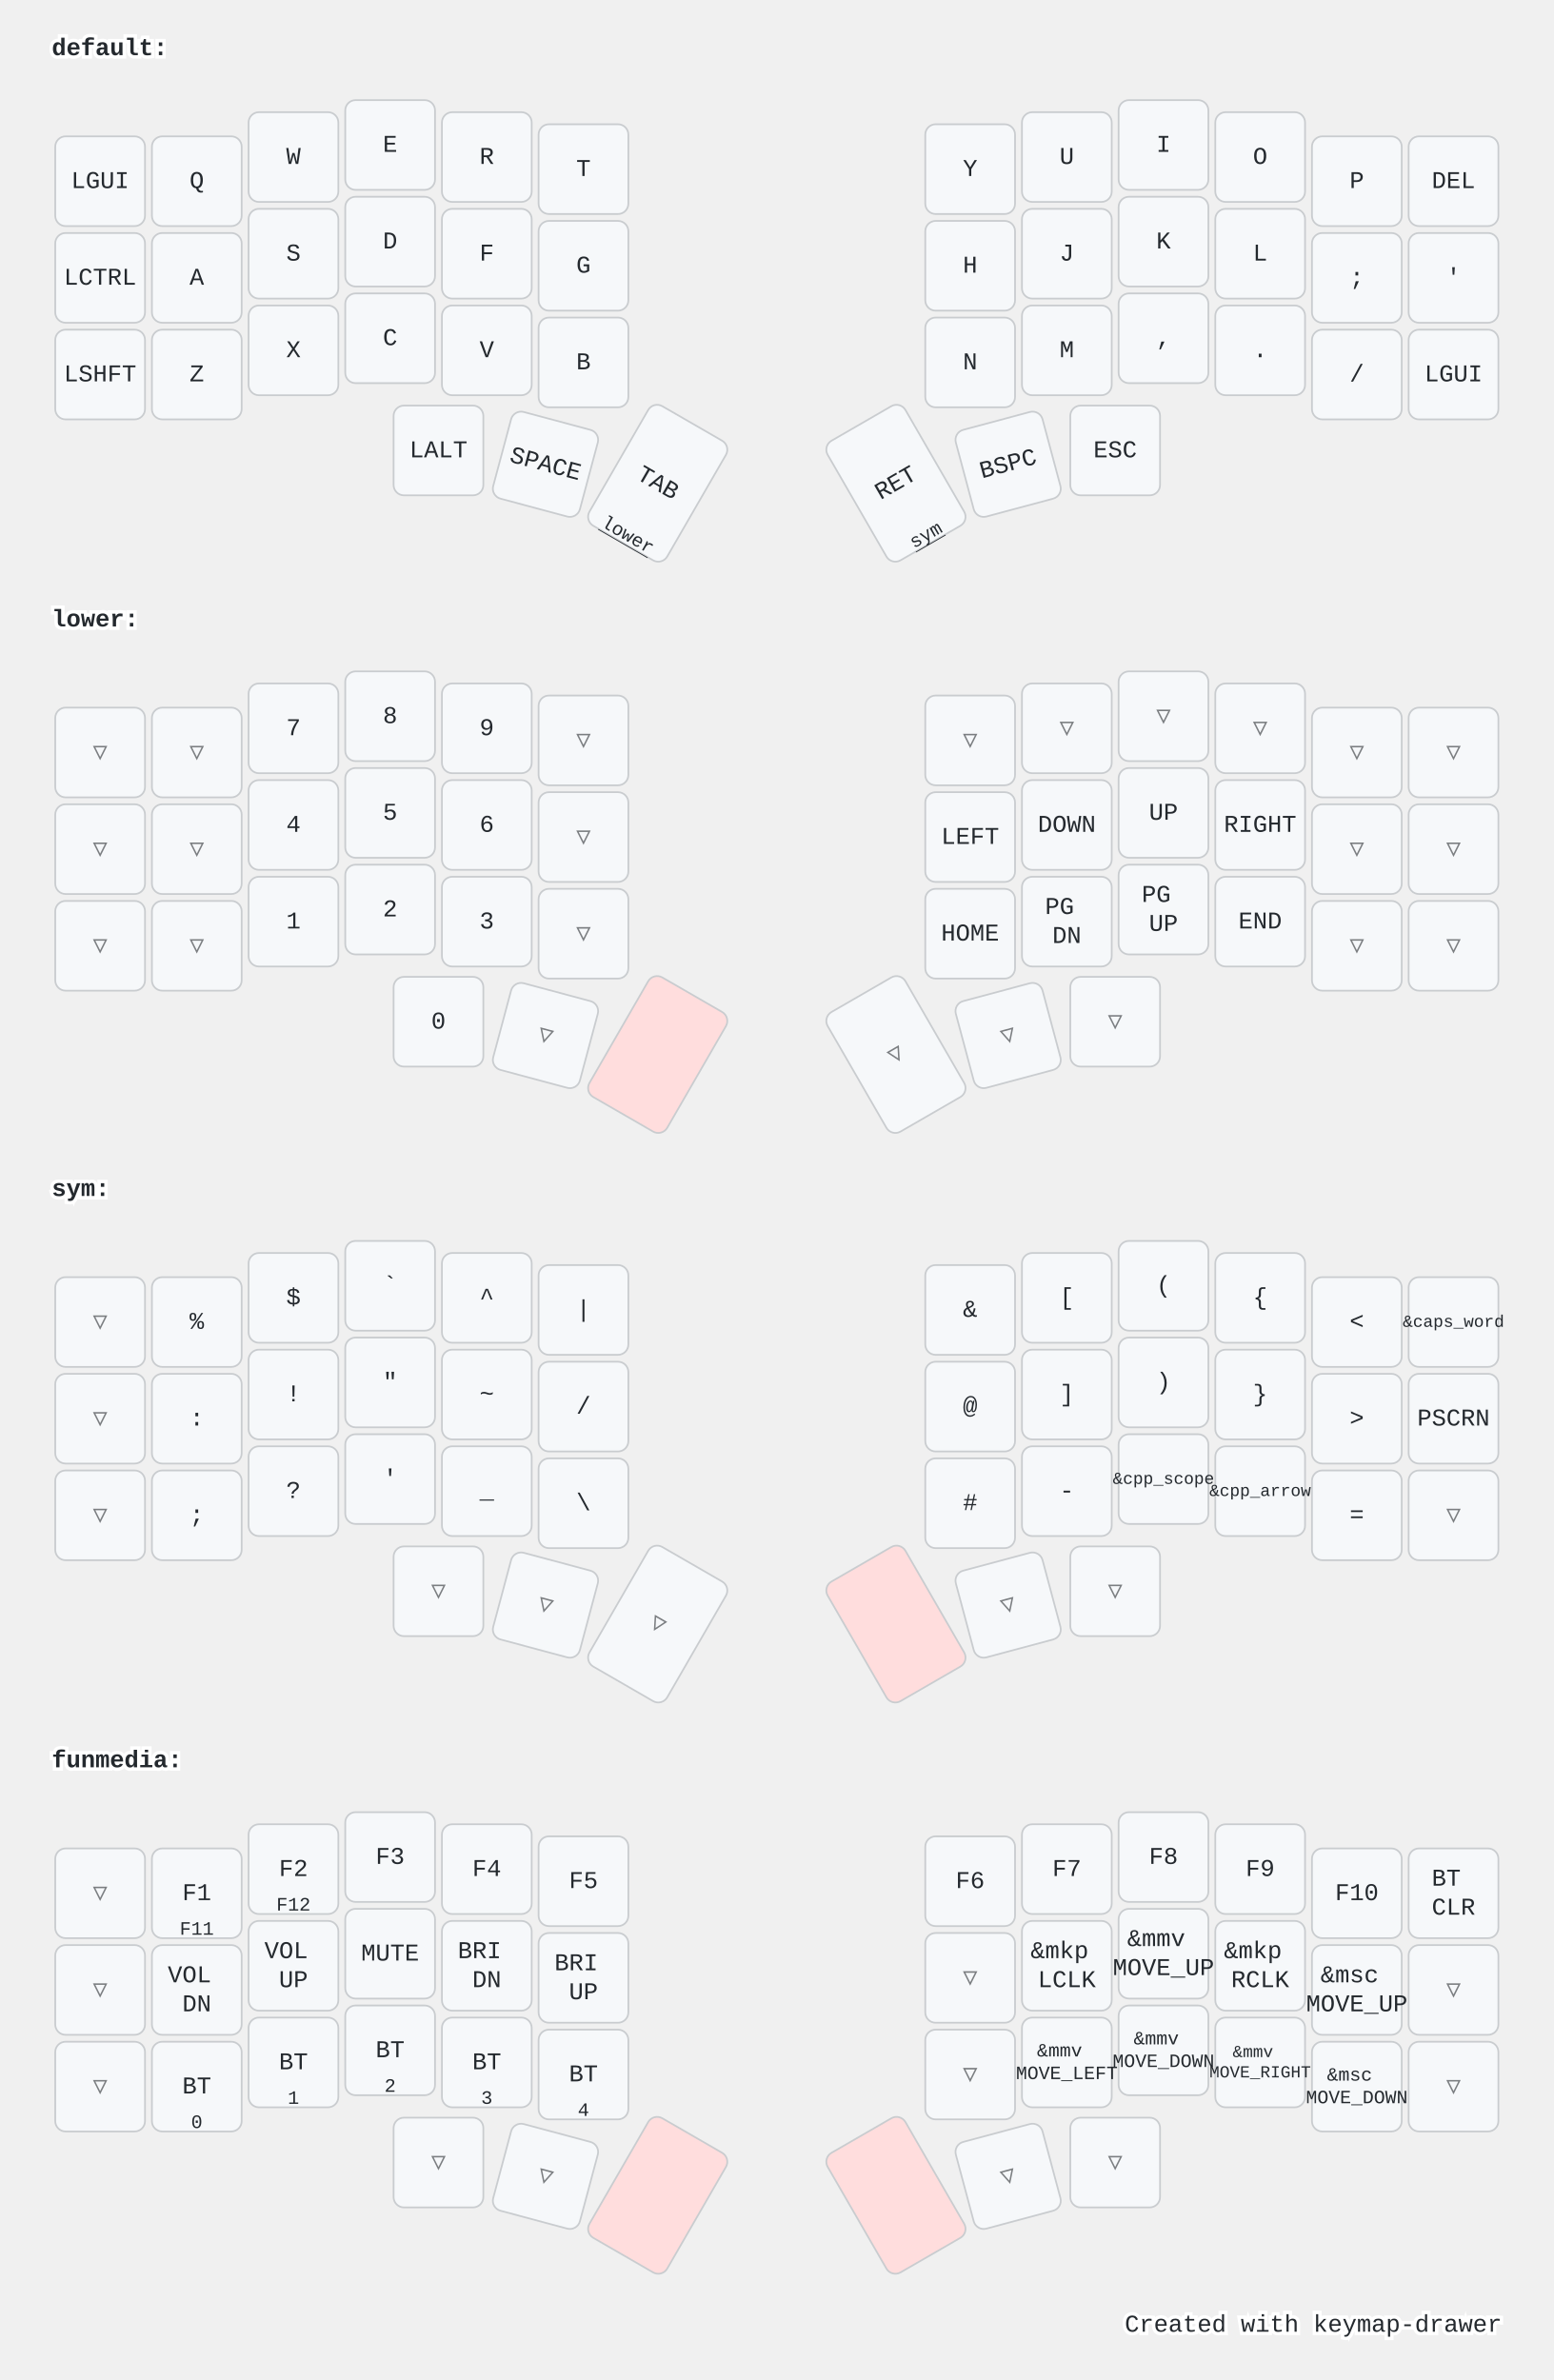
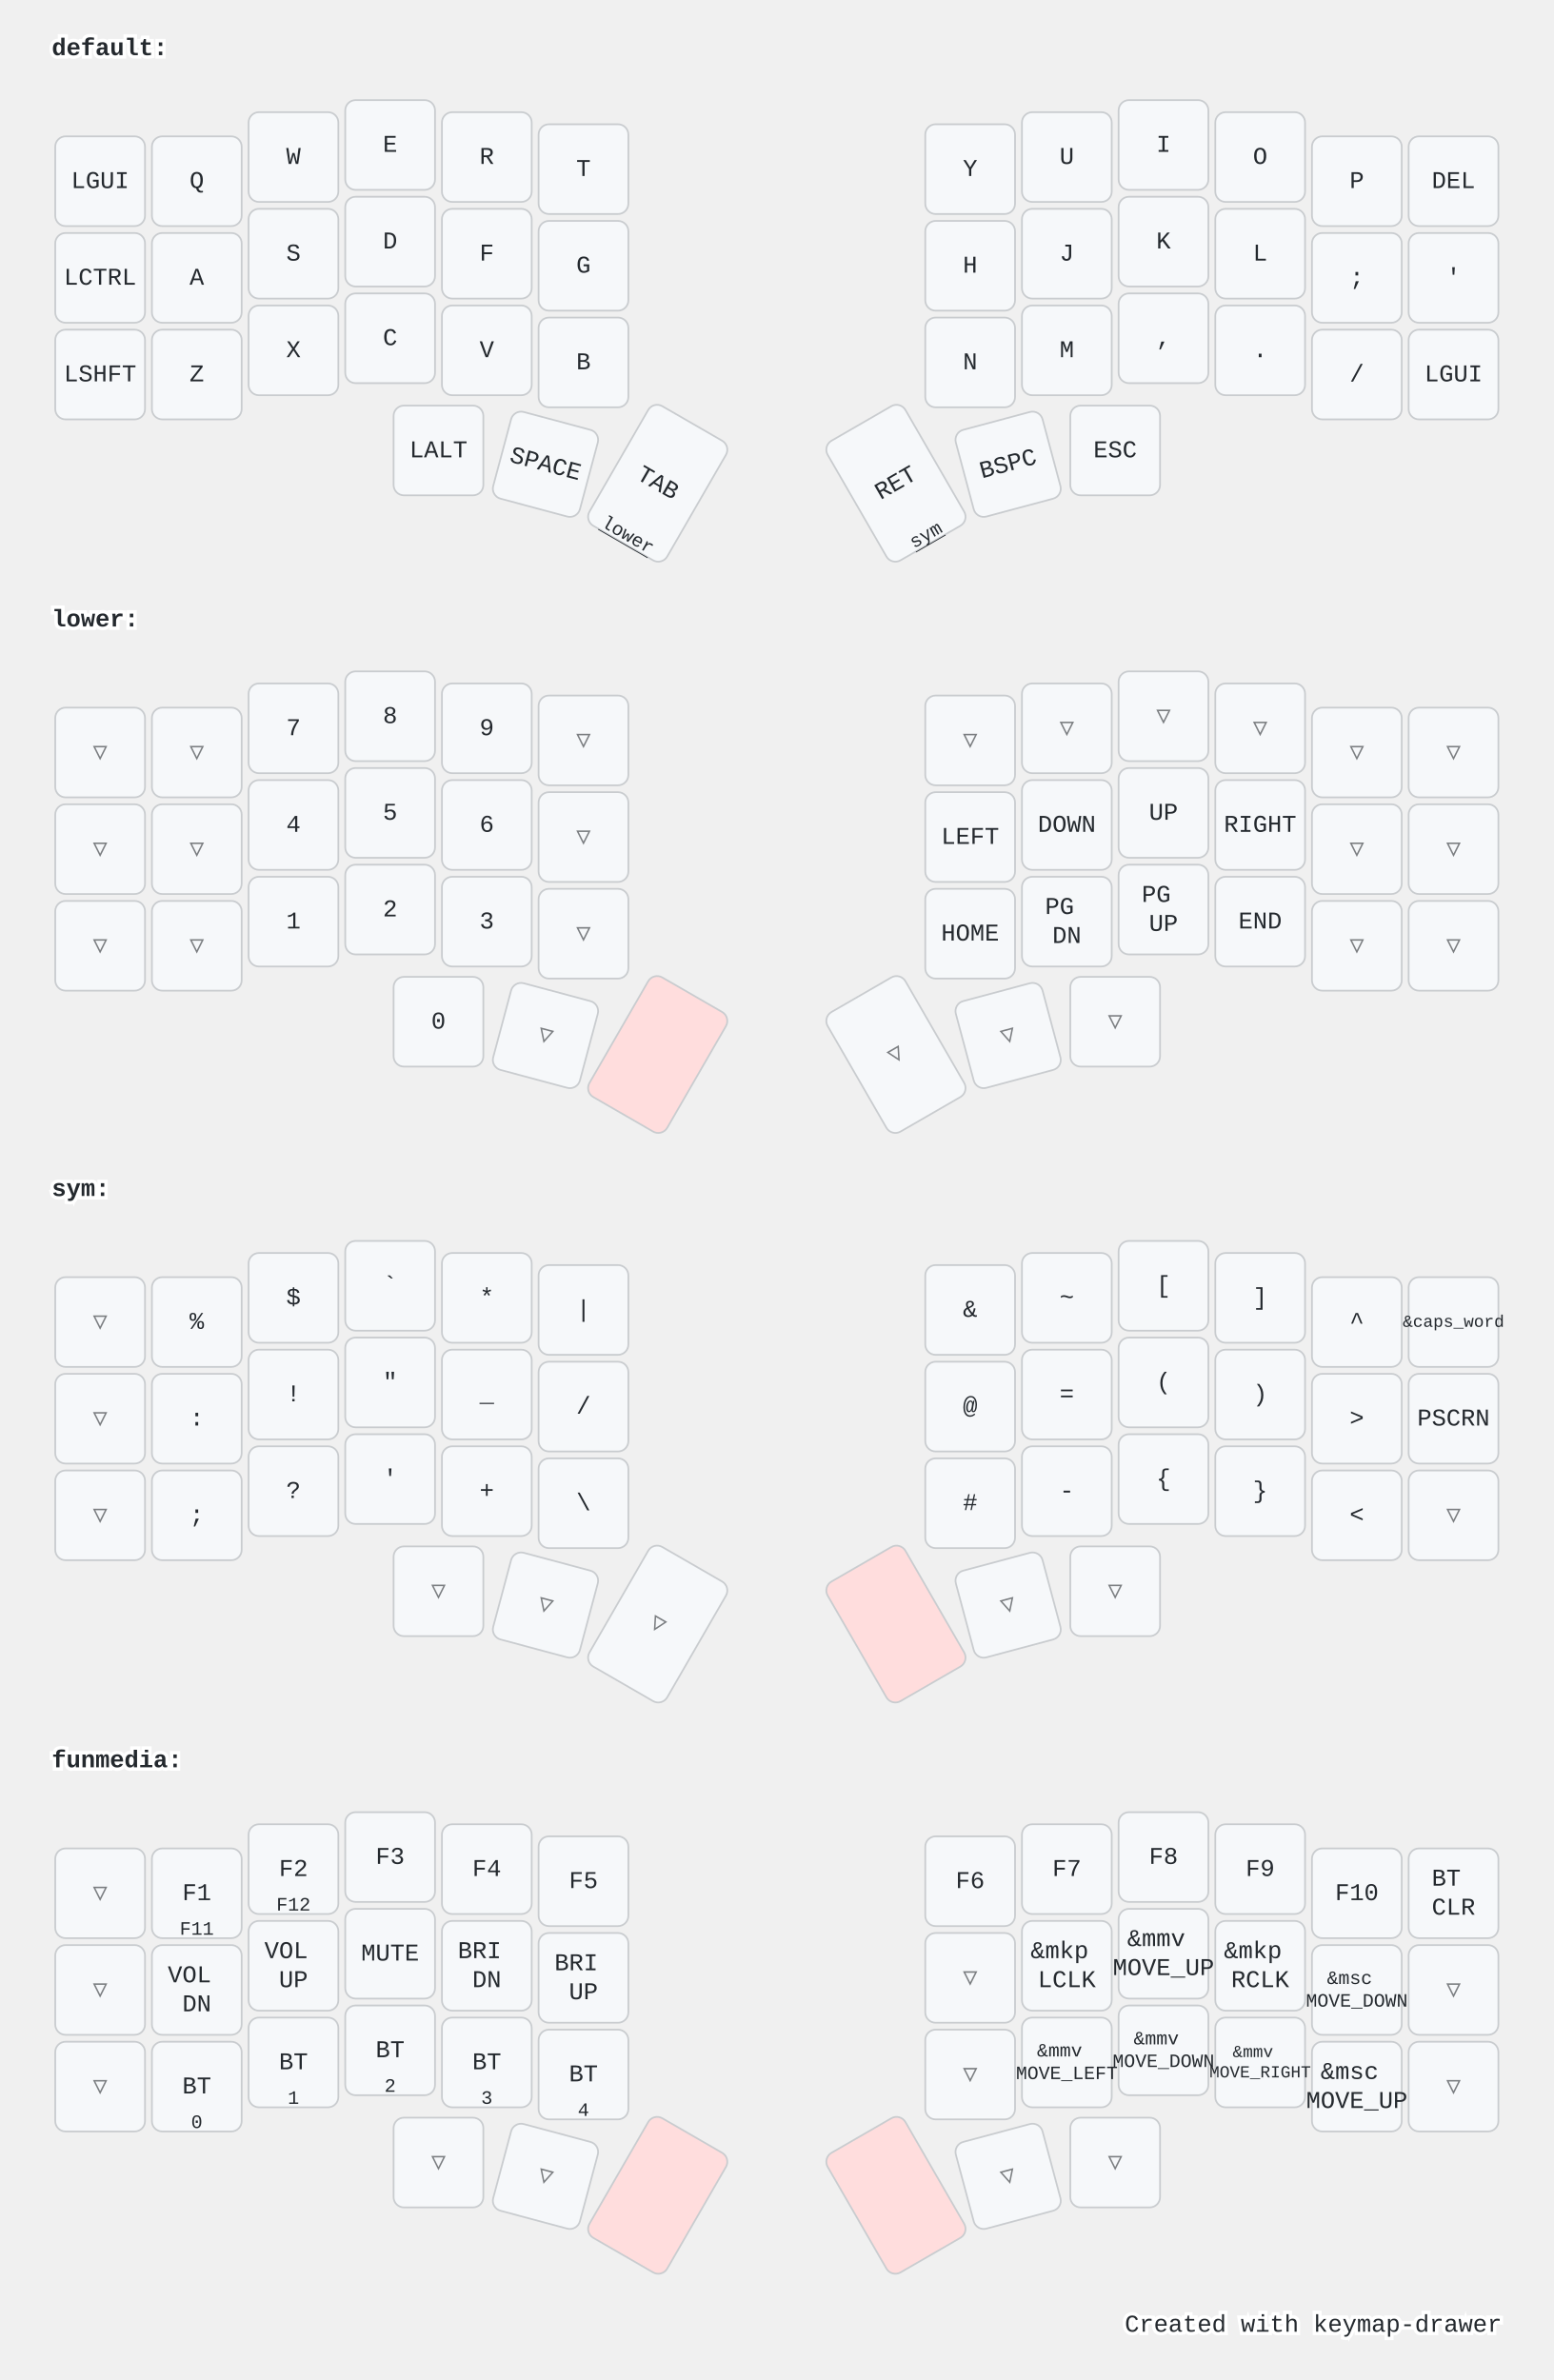
<svg xmlns="http://www.w3.org/2000/svg" width="900" height="1379" viewBox="0 0 900 1379" class="keymap">
  <style>/* inherit to force styles through use tags */
svg path {
    fill: inherit;
}

/* font and background color specifications */
svg.keymap {
    font-family: SFMono-Regular,Consolas,Liberation Mono,Menlo,monospace;
    font-size: 14px;
    font-kerning: normal;
    text-rendering: optimizeLegibility;
    fill: #24292e;
}

/* default key styling */
rect.key {
    fill: #f6f8fa;
}

rect.key, rect.combo {
    stroke: #c9cccf;
    stroke-width: 1;
}

/* default key side styling, only used is draw_key_sides is set */
rect.side {
    filter: brightness(90%);
}

/* color accent for combo boxes */
rect.combo, rect.combo-separate {
    fill: #cdf;
}

/* color accent for held keys */
rect.held, rect.combo.held {
    fill: #fdd;
}

/* color accent for ghost (optional) keys */
rect.ghost, rect.combo.ghost {
    stroke-dasharray: 4, 4;
    stroke-width: 2;
}

text {
    text-anchor: middle;
    dominant-baseline: middle;
}

/* styling for layer labels */
text.label {
    font-weight: bold;
    text-anchor: start;
    stroke: white;
    stroke-width: 4;
    paint-order: stroke;
}

/* styling for optional footer */
text.footer {
    text-anchor: end;
    dominant-baseline: auto;
    stroke: white;
    stroke-width: 4;
    paint-order: stroke;
}

/* styling for combo tap, and key non-tap label text */
text.combo, text.hold, text.shifted, text.left, text.right, text.tl, text.tr, text.bl, text.br {
    font-size: 11px;
}

text.hold, text.bl, text.br {
    text-anchor: middle;
    dominant-baseline: auto;
}

text.shifted, text.tl, text.tr {
    text-anchor: middle;
    dominant-baseline: hanging;
}

text.left, text.tl, text.bl {
    text-anchor: start;
}

text.right, text.tr, text.br {
    text-anchor: end;
}

text.layer-activator {
    text-decoration: underline;
}

/* styling for hold/shifted label text in combo box */
text.combo.hold, text.combo.shifted, text.combo.left, text.combo.right {
    font-size: 8px;
}

/* lighter symbol for transparent keys */
text.trans {
    fill: #7b7e81;
}

/* styling for combo dendrons */
path.combo {
    stroke-width: 1;
    stroke: gray;
    fill: none;
}

/* Start Tabler Icons Cleanup */
/* cannot use height/width with glyphs */
.icon-tabler &gt; path {
    fill: inherit;
    stroke: inherit;
    stroke-width: 2;
}
/* hide tabler's default box */
.icon-tabler &gt; path[stroke="none"][fill="none"] {
    visibility: hidden;
}
/* End Tabler Icons Cleanup */

@media (prefers-color-scheme: dark) {
svg.keymap { fill: #d1d6db; }
rect.key { fill: #3f4750; }
rect.key, rect.combo { stroke: #60666c; }
rect.combo, rect.combo-separate { fill: #1f3d7a; }
rect.held, rect.combo.held { fill: #854747; }
text.label, text.footer { stroke: black; }
text.trans { fill: #7e8184; }
path.combo { stroke: #7f7f7f; }

}</style>
  <g transform="translate(30, 0)" class="layer-default">
    <text x="0" y="28" class="label" id="default">default:</text>
    <g transform="translate(0, 56)">
      <g transform="translate(28, 49)" class="key keypos-0">
        <rect rx="6" ry="6" x="-26" y="-26" width="52" height="52" class="key" />
        <text x="0" y="0" class="key tap">LGUI</text>
      </g>
      <g transform="translate(84, 49)" class="key keypos-1">
        <rect rx="6" ry="6" x="-26" y="-26" width="52" height="52" class="key" />
        <text x="0" y="0" class="key tap">Q</text>
      </g>
      <g transform="translate(140, 35)" class="key keypos-2">
        <rect rx="6" ry="6" x="-26" y="-26" width="52" height="52" class="key" />
        <text x="0" y="0" class="key tap">W</text>
      </g>
      <g transform="translate(196, 28)" class="key keypos-3">
        <rect rx="6" ry="6" x="-26" y="-26" width="52" height="52" class="key" />
        <text x="0" y="0" class="key tap">E</text>
      </g>
      <g transform="translate(252, 35)" class="key keypos-4">
        <rect rx="6" ry="6" x="-26" y="-26" width="52" height="52" class="key" />
        <text x="0" y="0" class="key tap">R</text>
      </g>
      <g transform="translate(308, 42)" class="key keypos-5">
        <rect rx="6" ry="6" x="-26" y="-26" width="52" height="52" class="key" />
        <text x="0" y="0" class="key tap">T</text>
      </g>
      <g transform="translate(532, 42)" class="key keypos-6">
        <rect rx="6" ry="6" x="-26" y="-26" width="52" height="52" class="key" />
        <text x="0" y="0" class="key tap">Y</text>
      </g>
      <g transform="translate(588, 35)" class="key keypos-7">
        <rect rx="6" ry="6" x="-26" y="-26" width="52" height="52" class="key" />
        <text x="0" y="0" class="key tap">U</text>
      </g>
      <g transform="translate(644, 28)" class="key keypos-8">
        <rect rx="6" ry="6" x="-26" y="-26" width="52" height="52" class="key" />
        <text x="0" y="0" class="key tap">I</text>
      </g>
      <g transform="translate(700, 35)" class="key keypos-9">
        <rect rx="6" ry="6" x="-26" y="-26" width="52" height="52" class="key" />
        <text x="0" y="0" class="key tap">O</text>
      </g>
      <g transform="translate(756, 49)" class="key keypos-10">
        <rect rx="6" ry="6" x="-26" y="-26" width="52" height="52" class="key" />
        <text x="0" y="0" class="key tap">P</text>
      </g>
      <g transform="translate(812, 49)" class="key keypos-11">
        <rect rx="6" ry="6" x="-26" y="-26" width="52" height="52" class="key" />
        <text x="0" y="0" class="key tap">DEL</text>
      </g>
      <g transform="translate(28, 105)" class="key keypos-12">
        <rect rx="6" ry="6" x="-26" y="-26" width="52" height="52" class="key" />
        <text x="0" y="0" class="key tap">LCTRL</text>
      </g>
      <g transform="translate(84, 105)" class="key keypos-13">
        <rect rx="6" ry="6" x="-26" y="-26" width="52" height="52" class="key" />
        <text x="0" y="0" class="key tap">A</text>
      </g>
      <g transform="translate(140, 91)" class="key keypos-14">
        <rect rx="6" ry="6" x="-26" y="-26" width="52" height="52" class="key" />
        <text x="0" y="0" class="key tap">S</text>
      </g>
      <g transform="translate(196, 84)" class="key keypos-15">
        <rect rx="6" ry="6" x="-26" y="-26" width="52" height="52" class="key" />
        <text x="0" y="0" class="key tap">D</text>
      </g>
      <g transform="translate(252, 91)" class="key keypos-16">
        <rect rx="6" ry="6" x="-26" y="-26" width="52" height="52" class="key" />
        <text x="0" y="0" class="key tap">F</text>
      </g>
      <g transform="translate(308, 98)" class="key keypos-17">
        <rect rx="6" ry="6" x="-26" y="-26" width="52" height="52" class="key" />
        <text x="0" y="0" class="key tap">G</text>
      </g>
      <g transform="translate(532, 98)" class="key keypos-18">
        <rect rx="6" ry="6" x="-26" y="-26" width="52" height="52" class="key" />
        <text x="0" y="0" class="key tap">H</text>
      </g>
      <g transform="translate(588, 91)" class="key keypos-19">
        <rect rx="6" ry="6" x="-26" y="-26" width="52" height="52" class="key" />
        <text x="0" y="0" class="key tap">J</text>
      </g>
      <g transform="translate(644, 84)" class="key keypos-20">
        <rect rx="6" ry="6" x="-26" y="-26" width="52" height="52" class="key" />
        <text x="0" y="0" class="key tap">K</text>
      </g>
      <g transform="translate(700, 91)" class="key keypos-21">
        <rect rx="6" ry="6" x="-26" y="-26" width="52" height="52" class="key" />
        <text x="0" y="0" class="key tap">L</text>
      </g>
      <g transform="translate(756, 105)" class="key keypos-22">
        <rect rx="6" ry="6" x="-26" y="-26" width="52" height="52" class="key" />
        <text x="0" y="0" class="key tap">;</text>
      </g>
      <g transform="translate(812, 105)" class="key keypos-23">
        <rect rx="6" ry="6" x="-26" y="-26" width="52" height="52" class="key" />
        <text x="0" y="0" class="key tap">'</text>
      </g>
      <g transform="translate(28, 161)" class="key keypos-24">
        <rect rx="6" ry="6" x="-26" y="-26" width="52" height="52" class="key" />
        <text x="0" y="0" class="key tap">LSHFT</text>
      </g>
      <g transform="translate(84, 161)" class="key keypos-25">
        <rect rx="6" ry="6" x="-26" y="-26" width="52" height="52" class="key" />
        <text x="0" y="0" class="key tap">Z</text>
      </g>
      <g transform="translate(140, 147)" class="key keypos-26">
        <rect rx="6" ry="6" x="-26" y="-26" width="52" height="52" class="key" />
        <text x="0" y="0" class="key tap">X</text>
      </g>
      <g transform="translate(196, 140)" class="key keypos-27">
        <rect rx="6" ry="6" x="-26" y="-26" width="52" height="52" class="key" />
        <text x="0" y="0" class="key tap">C</text>
      </g>
      <g transform="translate(252, 147)" class="key keypos-28">
        <rect rx="6" ry="6" x="-26" y="-26" width="52" height="52" class="key" />
        <text x="0" y="0" class="key tap">V</text>
      </g>
      <g transform="translate(308, 154)" class="key keypos-29">
        <rect rx="6" ry="6" x="-26" y="-26" width="52" height="52" class="key" />
        <text x="0" y="0" class="key tap">B</text>
      </g>
      <g transform="translate(532, 154)" class="key keypos-30">
        <rect rx="6" ry="6" x="-26" y="-26" width="52" height="52" class="key" />
        <text x="0" y="0" class="key tap">N</text>
      </g>
      <g transform="translate(588, 147)" class="key keypos-31">
        <rect rx="6" ry="6" x="-26" y="-26" width="52" height="52" class="key" />
        <text x="0" y="0" class="key tap">M</text>
      </g>
      <g transform="translate(644, 140)" class="key keypos-32">
        <rect rx="6" ry="6" x="-26" y="-26" width="52" height="52" class="key" />
        <text x="0" y="0" class="key tap">,</text>
      </g>
      <g transform="translate(700, 147)" class="key keypos-33">
        <rect rx="6" ry="6" x="-26" y="-26" width="52" height="52" class="key" />
        <text x="0" y="0" class="key tap">.</text>
      </g>
      <g transform="translate(756, 161)" class="key keypos-34">
        <rect rx="6" ry="6" x="-26" y="-26" width="52" height="52" class="key" />
        <text x="0" y="0" class="key tap">/</text>
      </g>
      <g transform="translate(812, 161)" class="key keypos-35">
        <rect rx="6" ry="6" x="-26" y="-26" width="52" height="52" class="key" />
        <text x="0" y="0" class="key tap">LGUI</text>
      </g>
      <g transform="translate(224, 205)" class="key keypos-36">
        <rect rx="6" ry="6" x="-26" y="-26" width="52" height="52" class="key" />
        <text x="0" y="0" class="key tap">LALT</text>
      </g>
      <g transform="translate(286, 213) rotate(15.0)" class="key keypos-37">
        <rect rx="6" ry="6" x="-26" y="-26" width="52" height="52" class="key" />
        <text x="0" y="0" class="key tap">SPACE</text>
      </g>
      <g transform="translate(351, 224) rotate(30.0)" class="key keypos-38">
        <rect rx="6" ry="6" x="-26" y="-40" width="52" height="80" class="key" />
        <text x="0" y="0" class="key tap">TAB</text>
        <a href="#lower">
          <text x="0" y="38" class="key hold layer-activator">lower</text>
        </a>
      </g>
      <g transform="translate(489, 224) rotate(-30.0)" class="key keypos-39">
        <rect rx="6" ry="6" x="-26" y="-40" width="52" height="80" class="key" />
        <text x="0" y="0" class="key tap">RET</text>
        <a href="#sym">
          <text x="0" y="38" class="key hold layer-activator">sym</text>
        </a>
      </g>
      <g transform="translate(554, 213) rotate(-15.0)" class="key keypos-40">
        <rect rx="6" ry="6" x="-26" y="-26" width="52" height="52" class="key" />
        <text x="0" y="0" class="key tap">BSPC</text>
      </g>
      <g transform="translate(616, 205)" class="key keypos-41">
        <rect rx="6" ry="6" x="-26" y="-26" width="52" height="52" class="key" />
        <text x="0" y="0" class="key tap">ESC</text>
      </g>
    </g>
  </g>
  <g transform="translate(30, 331)" class="layer-lower">
    <text x="0" y="28" class="label" id="lower">lower:</text>
    <g transform="translate(0, 56)">
      <g transform="translate(28, 49)" class="key trans keypos-0">
        <rect rx="6" ry="6" x="-26" y="-26" width="52" height="52" class="key trans" />
        <text x="0" y="0" class="key trans tap">▽</text>
      </g>
      <g transform="translate(84, 49)" class="key trans keypos-1">
        <rect rx="6" ry="6" x="-26" y="-26" width="52" height="52" class="key trans" />
        <text x="0" y="0" class="key trans tap">▽</text>
      </g>
      <g transform="translate(140, 35)" class="key keypos-2">
        <rect rx="6" ry="6" x="-26" y="-26" width="52" height="52" class="key" />
        <text x="0" y="0" class="key tap">7</text>
      </g>
      <g transform="translate(196, 28)" class="key keypos-3">
        <rect rx="6" ry="6" x="-26" y="-26" width="52" height="52" class="key" />
        <text x="0" y="0" class="key tap">8</text>
      </g>
      <g transform="translate(252, 35)" class="key keypos-4">
        <rect rx="6" ry="6" x="-26" y="-26" width="52" height="52" class="key" />
        <text x="0" y="0" class="key tap">9</text>
      </g>
      <g transform="translate(308, 42)" class="key trans keypos-5">
        <rect rx="6" ry="6" x="-26" y="-26" width="52" height="52" class="key trans" />
        <text x="0" y="0" class="key trans tap">▽</text>
      </g>
      <g transform="translate(532, 42)" class="key trans keypos-6">
        <rect rx="6" ry="6" x="-26" y="-26" width="52" height="52" class="key trans" />
        <text x="0" y="0" class="key trans tap">▽</text>
      </g>
      <g transform="translate(588, 35)" class="key trans keypos-7">
        <rect rx="6" ry="6" x="-26" y="-26" width="52" height="52" class="key trans" />
        <text x="0" y="0" class="key trans tap">▽</text>
      </g>
      <g transform="translate(644, 28)" class="key trans keypos-8">
        <rect rx="6" ry="6" x="-26" y="-26" width="52" height="52" class="key trans" />
        <text x="0" y="0" class="key trans tap">▽</text>
      </g>
      <g transform="translate(700, 35)" class="key trans keypos-9">
        <rect rx="6" ry="6" x="-26" y="-26" width="52" height="52" class="key trans" />
        <text x="0" y="0" class="key trans tap">▽</text>
      </g>
      <g transform="translate(756, 49)" class="key trans keypos-10">
        <rect rx="6" ry="6" x="-26" y="-26" width="52" height="52" class="key trans" />
        <text x="0" y="0" class="key trans tap">▽</text>
      </g>
      <g transform="translate(812, 49)" class="key trans keypos-11">
        <rect rx="6" ry="6" x="-26" y="-26" width="52" height="52" class="key trans" />
        <text x="0" y="0" class="key trans tap">▽</text>
      </g>
      <g transform="translate(28, 105)" class="key trans keypos-12">
        <rect rx="6" ry="6" x="-26" y="-26" width="52" height="52" class="key trans" />
        <text x="0" y="0" class="key trans tap">▽</text>
      </g>
      <g transform="translate(84, 105)" class="key trans keypos-13">
        <rect rx="6" ry="6" x="-26" y="-26" width="52" height="52" class="key trans" />
        <text x="0" y="0" class="key trans tap">▽</text>
      </g>
      <g transform="translate(140, 91)" class="key keypos-14">
        <rect rx="6" ry="6" x="-26" y="-26" width="52" height="52" class="key" />
        <text x="0" y="0" class="key tap">4</text>
      </g>
      <g transform="translate(196, 84)" class="key keypos-15">
        <rect rx="6" ry="6" x="-26" y="-26" width="52" height="52" class="key" />
        <text x="0" y="0" class="key tap">5</text>
      </g>
      <g transform="translate(252, 91)" class="key keypos-16">
        <rect rx="6" ry="6" x="-26" y="-26" width="52" height="52" class="key" />
        <text x="0" y="0" class="key tap">6</text>
      </g>
      <g transform="translate(308, 98)" class="key trans keypos-17">
        <rect rx="6" ry="6" x="-26" y="-26" width="52" height="52" class="key trans" />
        <text x="0" y="0" class="key trans tap">▽</text>
      </g>
      <g transform="translate(532, 98)" class="key keypos-18">
        <rect rx="6" ry="6" x="-26" y="-26" width="52" height="52" class="key" />
        <text x="0" y="0" class="key tap">LEFT</text>
      </g>
      <g transform="translate(588, 91)" class="key keypos-19">
        <rect rx="6" ry="6" x="-26" y="-26" width="52" height="52" class="key" />
        <text x="0" y="0" class="key tap">DOWN</text>
      </g>
      <g transform="translate(644, 84)" class="key keypos-20">
        <rect rx="6" ry="6" x="-26" y="-26" width="52" height="52" class="key" />
        <text x="0" y="0" class="key tap">UP</text>
      </g>
      <g transform="translate(700, 91)" class="key keypos-21">
        <rect rx="6" ry="6" x="-26" y="-26" width="52" height="52" class="key" />
        <text x="0" y="0" class="key tap">RIGHT</text>
      </g>
      <g transform="translate(756, 105)" class="key trans keypos-22">
        <rect rx="6" ry="6" x="-26" y="-26" width="52" height="52" class="key trans" />
        <text x="0" y="0" class="key trans tap">▽</text>
      </g>
      <g transform="translate(812, 105)" class="key trans keypos-23">
        <rect rx="6" ry="6" x="-26" y="-26" width="52" height="52" class="key trans" />
        <text x="0" y="0" class="key trans tap">▽</text>
      </g>
      <g transform="translate(28, 161)" class="key trans keypos-24">
        <rect rx="6" ry="6" x="-26" y="-26" width="52" height="52" class="key trans" />
        <text x="0" y="0" class="key trans tap">▽</text>
      </g>
      <g transform="translate(84, 161)" class="key trans keypos-25">
        <rect rx="6" ry="6" x="-26" y="-26" width="52" height="52" class="key trans" />
        <text x="0" y="0" class="key trans tap">▽</text>
      </g>
      <g transform="translate(140, 147)" class="key keypos-26">
        <rect rx="6" ry="6" x="-26" y="-26" width="52" height="52" class="key" />
        <text x="0" y="0" class="key tap">1</text>
      </g>
      <g transform="translate(196, 140)" class="key keypos-27">
        <rect rx="6" ry="6" x="-26" y="-26" width="52" height="52" class="key" />
        <text x="0" y="0" class="key tap">2</text>
      </g>
      <g transform="translate(252, 147)" class="key keypos-28">
        <rect rx="6" ry="6" x="-26" y="-26" width="52" height="52" class="key" />
        <text x="0" y="0" class="key tap">3</text>
      </g>
      <g transform="translate(308, 154)" class="key trans keypos-29">
        <rect rx="6" ry="6" x="-26" y="-26" width="52" height="52" class="key trans" />
        <text x="0" y="0" class="key trans tap">▽</text>
      </g>
      <g transform="translate(532, 154)" class="key keypos-30">
        <rect rx="6" ry="6" x="-26" y="-26" width="52" height="52" class="key" />
        <text x="0" y="0" class="key tap">HOME</text>
      </g>
      <g transform="translate(588, 147)" class="key keypos-31">
        <rect rx="6" ry="6" x="-26" y="-26" width="52" height="52" class="key" />
        <text x="0" y="0" class="key tap">
          <tspan x="0" dy="-0.6em">PG</tspan>
          <tspan x="0" dy="1.2em">DN</tspan>
        </text>
      </g>
      <g transform="translate(644, 140)" class="key keypos-32">
        <rect rx="6" ry="6" x="-26" y="-26" width="52" height="52" class="key" />
        <text x="0" y="0" class="key tap">
          <tspan x="0" dy="-0.6em">PG</tspan>
          <tspan x="0" dy="1.2em">UP</tspan>
        </text>
      </g>
      <g transform="translate(700, 147)" class="key keypos-33">
        <rect rx="6" ry="6" x="-26" y="-26" width="52" height="52" class="key" />
        <text x="0" y="0" class="key tap">END</text>
      </g>
      <g transform="translate(756, 161)" class="key trans keypos-34">
        <rect rx="6" ry="6" x="-26" y="-26" width="52" height="52" class="key trans" />
        <text x="0" y="0" class="key trans tap">▽</text>
      </g>
      <g transform="translate(812, 161)" class="key trans keypos-35">
        <rect rx="6" ry="6" x="-26" y="-26" width="52" height="52" class="key trans" />
        <text x="0" y="0" class="key trans tap">▽</text>
      </g>
      <g transform="translate(224, 205)" class="key keypos-36">
        <rect rx="6" ry="6" x="-26" y="-26" width="52" height="52" class="key" />
        <text x="0" y="0" class="key tap">0</text>
      </g>
      <g transform="translate(286, 213) rotate(15.0)" class="key trans keypos-37">
        <rect rx="6" ry="6" x="-26" y="-26" width="52" height="52" class="key trans" />
        <text x="0" y="0" class="key trans tap">▽</text>
      </g>
      <g transform="translate(351, 224) rotate(30.0)" class="key held keypos-38">
        <rect rx="6" ry="6" x="-26" y="-40" width="52" height="80" class="key held" />
      </g>
      <g transform="translate(489, 224) rotate(-30.0)" class="key trans keypos-39">
        <rect rx="6" ry="6" x="-26" y="-40" width="52" height="80" class="key trans" />
        <text x="0" y="0" class="key trans tap">▽</text>
      </g>
      <g transform="translate(554, 213) rotate(-15.0)" class="key trans keypos-40">
        <rect rx="6" ry="6" x="-26" y="-26" width="52" height="52" class="key trans" />
        <text x="0" y="0" class="key trans tap">▽</text>
      </g>
      <g transform="translate(616, 205)" class="key trans keypos-41">
        <rect rx="6" ry="6" x="-26" y="-26" width="52" height="52" class="key trans" />
        <text x="0" y="0" class="key trans tap">▽</text>
      </g>
    </g>
  </g>
  <g transform="translate(30, 661)" class="layer-sym">
    <text x="0" y="28" class="label" id="sym">sym:</text>
    <g transform="translate(0, 56)">
      <g transform="translate(28, 49)" class="key trans keypos-0">
        <rect rx="6" ry="6" x="-26" y="-26" width="52" height="52" class="key trans" />
        <text x="0" y="0" class="key trans tap">▽</text>
      </g>
      <g transform="translate(84, 49)" class="key keypos-1">
        <rect rx="6" ry="6" x="-26" y="-26" width="52" height="52" class="key" />
        <text x="0" y="0" class="key tap">%</text>
      </g>
      <g transform="translate(140, 35)" class="key keypos-2">
        <rect rx="6" ry="6" x="-26" y="-26" width="52" height="52" class="key" />
        <text x="0" y="0" class="key tap">$</text>
      </g>
      <g transform="translate(196, 28)" class="key keypos-3">
        <rect rx="6" ry="6" x="-26" y="-26" width="52" height="52" class="key" />
        <text x="0" y="0" class="key tap">`</text>
      </g>
      <g transform="translate(252, 35)" class="key keypos-4">
        <rect rx="6" ry="6" x="-26" y="-26" width="52" height="52" class="key" />
+         <text x="0" y="0" class="key tap">*</text>
+       </g>
+       <g transform="translate(308, 42)" class="key keypos-5">
+         <rect rx="6" ry="6" x="-26" y="-26" width="52" height="52" class="key" />
+         <text x="0" y="0" class="key tap">|</text>
+       </g>
+       <g transform="translate(532, 42)" class="key keypos-6">
+         <rect rx="6" ry="6" x="-26" y="-26" width="52" height="52" class="key" />
+         <text x="0" y="0" class="key tap">&amp;</text>
+       </g>
+       <g transform="translate(588, 35)" class="key keypos-7">
+         <rect rx="6" ry="6" x="-26" y="-26" width="52" height="52" class="key" />
+         <text x="0" y="0" class="key tap">~</text>
+       </g>
+       <g transform="translate(644, 28)" class="key keypos-8">
+         <rect rx="6" ry="6" x="-26" y="-26" width="52" height="52" class="key" />
+         <text x="0" y="0" class="key tap">[</text>
+       </g>
+       <g transform="translate(700, 35)" class="key keypos-9">
+         <rect rx="6" ry="6" x="-26" y="-26" width="52" height="52" class="key" />
+         <text x="0" y="0" class="key tap">]</text>
+       </g>
+       <g transform="translate(756, 49)" class="key keypos-10">
+         <rect rx="6" ry="6" x="-26" y="-26" width="52" height="52" class="key" />
        <text x="0" y="0" class="key tap">^</text>
      </g>
-       <g transform="translate(308, 42)" class="key keypos-5">
-         <rect rx="6" ry="6" x="-26" y="-26" width="52" height="52" class="key" />
-         <text x="0" y="0" class="key tap">|</text>
-       </g>
-       <g transform="translate(532, 42)" class="key keypos-6">
-         <rect rx="6" ry="6" x="-26" y="-26" width="52" height="52" class="key" />
-         <text x="0" y="0" class="key tap">&amp;</text>
-       </g>
-       <g transform="translate(588, 35)" class="key keypos-7">
-         <rect rx="6" ry="6" x="-26" y="-26" width="52" height="52" class="key" />
-         <text x="0" y="0" class="key tap">[</text>
-       </g>
-       <g transform="translate(644, 28)" class="key keypos-8">
+       <g transform="translate(812, 49)" class="key keypos-11">
+         <rect rx="6" ry="6" x="-26" y="-26" width="52" height="52" class="key" />
+         <text x="0" y="0" class="key tap">
+           <tspan style="font-size: 70%">&amp;caps_word</tspan>
+         </text>
+       </g>
+       <g transform="translate(28, 105)" class="key trans keypos-12">
+         <rect rx="6" ry="6" x="-26" y="-26" width="52" height="52" class="key trans" />
+         <text x="0" y="0" class="key trans tap">▽</text>
+       </g>
+       <g transform="translate(84, 105)" class="key keypos-13">
+         <rect rx="6" ry="6" x="-26" y="-26" width="52" height="52" class="key" />
+         <text x="0" y="0" class="key tap">:</text>
+       </g>
+       <g transform="translate(140, 91)" class="key keypos-14">
+         <rect rx="6" ry="6" x="-26" y="-26" width="52" height="52" class="key" />
+         <text x="0" y="0" class="key tap">!</text>
+       </g>
+       <g transform="translate(196, 84)" class="key keypos-15">
+         <rect rx="6" ry="6" x="-26" y="-26" width="52" height="52" class="key" />
+         <text x="0" y="0" class="key tap">"</text>
+       </g>
+       <g transform="translate(252, 91)" class="key keypos-16">
+         <rect rx="6" ry="6" x="-26" y="-26" width="52" height="52" class="key" />
+         <text x="0" y="0" class="key tap">_</text>
+       </g>
+       <g transform="translate(308, 98)" class="key keypos-17">
+         <rect rx="6" ry="6" x="-26" y="-26" width="52" height="52" class="key" />
+         <text x="0" y="0" class="key tap">/</text>
+       </g>
+       <g transform="translate(532, 98)" class="key keypos-18">
+         <rect rx="6" ry="6" x="-26" y="-26" width="52" height="52" class="key" />
+         <text x="0" y="0" class="key tap">@</text>
+       </g>
+       <g transform="translate(588, 91)" class="key keypos-19">
+         <rect rx="6" ry="6" x="-26" y="-26" width="52" height="52" class="key" />
+         <text x="0" y="0" class="key tap">=</text>
+       </g>
+       <g transform="translate(644, 84)" class="key keypos-20">
        <rect rx="6" ry="6" x="-26" y="-26" width="52" height="52" class="key" />
        <text x="0" y="0" class="key tap">(</text>
      </g>
-       <g transform="translate(700, 35)" class="key keypos-9">
+       <g transform="translate(700, 91)" class="key keypos-21">
+         <rect rx="6" ry="6" x="-26" y="-26" width="52" height="52" class="key" />
+         <text x="0" y="0" class="key tap">)</text>
+       </g>
+       <g transform="translate(756, 105)" class="key keypos-22">
+         <rect rx="6" ry="6" x="-26" y="-26" width="52" height="52" class="key" />
+         <text x="0" y="0" class="key tap">&gt;</text>
+       </g>
+       <g transform="translate(812, 105)" class="key keypos-23">
+         <rect rx="6" ry="6" x="-26" y="-26" width="52" height="52" class="key" />
+         <text x="0" y="0" class="key tap">PSCRN</text>
+       </g>
+       <g transform="translate(28, 161)" class="key trans keypos-24">
+         <rect rx="6" ry="6" x="-26" y="-26" width="52" height="52" class="key trans" />
+         <text x="0" y="0" class="key trans tap">▽</text>
+       </g>
+       <g transform="translate(84, 161)" class="key keypos-25">
+         <rect rx="6" ry="6" x="-26" y="-26" width="52" height="52" class="key" />
+         <text x="0" y="0" class="key tap">;</text>
+       </g>
+       <g transform="translate(140, 147)" class="key keypos-26">
+         <rect rx="6" ry="6" x="-26" y="-26" width="52" height="52" class="key" />
+         <text x="0" y="0" class="key tap">?</text>
+       </g>
+       <g transform="translate(196, 140)" class="key keypos-27">
+         <rect rx="6" ry="6" x="-26" y="-26" width="52" height="52" class="key" />
+         <text x="0" y="0" class="key tap">'</text>
+       </g>
+       <g transform="translate(252, 147)" class="key keypos-28">
+         <rect rx="6" ry="6" x="-26" y="-26" width="52" height="52" class="key" />
+         <text x="0" y="0" class="key tap">+</text>
+       </g>
+       <g transform="translate(308, 154)" class="key keypos-29">
+         <rect rx="6" ry="6" x="-26" y="-26" width="52" height="52" class="key" />
+         <text x="0" y="0" class="key tap">\</text>
+       </g>
+       <g transform="translate(532, 154)" class="key keypos-30">
+         <rect rx="6" ry="6" x="-26" y="-26" width="52" height="52" class="key" />
+         <text x="0" y="0" class="key tap">#</text>
+       </g>
+       <g transform="translate(588, 147)" class="key keypos-31">
+         <rect rx="6" ry="6" x="-26" y="-26" width="52" height="52" class="key" />
+         <text x="0" y="0" class="key tap">-</text>
+       </g>
+       <g transform="translate(644, 140)" class="key keypos-32">
        <rect rx="6" ry="6" x="-26" y="-26" width="52" height="52" class="key" />
        <text x="0" y="0" class="key tap">{</text>
      </g>
-       <g transform="translate(756, 49)" class="key keypos-10">
+       <g transform="translate(700, 147)" class="key keypos-33">
+         <rect rx="6" ry="6" x="-26" y="-26" width="52" height="52" class="key" />
+         <text x="0" y="0" class="key tap">}</text>
+       </g>
+       <g transform="translate(756, 161)" class="key keypos-34">
        <rect rx="6" ry="6" x="-26" y="-26" width="52" height="52" class="key" />
        <text x="0" y="0" class="key tap">&lt;</text>
-       </g>
-       <g transform="translate(812, 49)" class="key keypos-11">
-         <rect rx="6" ry="6" x="-26" y="-26" width="52" height="52" class="key" />
-         <text x="0" y="0" class="key tap">
-           <tspan style="font-size: 70%">&amp;caps_word</tspan>
-         </text>
-       </g>
-       <g transform="translate(28, 105)" class="key trans keypos-12">
-         <rect rx="6" ry="6" x="-26" y="-26" width="52" height="52" class="key trans" />
-         <text x="0" y="0" class="key trans tap">▽</text>
-       </g>
-       <g transform="translate(84, 105)" class="key keypos-13">
-         <rect rx="6" ry="6" x="-26" y="-26" width="52" height="52" class="key" />
-         <text x="0" y="0" class="key tap">:</text>
-       </g>
-       <g transform="translate(140, 91)" class="key keypos-14">
-         <rect rx="6" ry="6" x="-26" y="-26" width="52" height="52" class="key" />
-         <text x="0" y="0" class="key tap">!</text>
-       </g>
-       <g transform="translate(196, 84)" class="key keypos-15">
-         <rect rx="6" ry="6" x="-26" y="-26" width="52" height="52" class="key" />
-         <text x="0" y="0" class="key tap">"</text>
-       </g>
-       <g transform="translate(252, 91)" class="key keypos-16">
-         <rect rx="6" ry="6" x="-26" y="-26" width="52" height="52" class="key" />
-         <text x="0" y="0" class="key tap">~</text>
-       </g>
-       <g transform="translate(308, 98)" class="key keypos-17">
-         <rect rx="6" ry="6" x="-26" y="-26" width="52" height="52" class="key" />
-         <text x="0" y="0" class="key tap">/</text>
-       </g>
-       <g transform="translate(532, 98)" class="key keypos-18">
-         <rect rx="6" ry="6" x="-26" y="-26" width="52" height="52" class="key" />
-         <text x="0" y="0" class="key tap">@</text>
-       </g>
-       <g transform="translate(588, 91)" class="key keypos-19">
-         <rect rx="6" ry="6" x="-26" y="-26" width="52" height="52" class="key" />
-         <text x="0" y="0" class="key tap">]</text>
-       </g>
-       <g transform="translate(644, 84)" class="key keypos-20">
-         <rect rx="6" ry="6" x="-26" y="-26" width="52" height="52" class="key" />
-         <text x="0" y="0" class="key tap">)</text>
-       </g>
-       <g transform="translate(700, 91)" class="key keypos-21">
-         <rect rx="6" ry="6" x="-26" y="-26" width="52" height="52" class="key" />
-         <text x="0" y="0" class="key tap">}</text>
-       </g>
-       <g transform="translate(756, 105)" class="key keypos-22">
-         <rect rx="6" ry="6" x="-26" y="-26" width="52" height="52" class="key" />
-         <text x="0" y="0" class="key tap">&gt;</text>
-       </g>
-       <g transform="translate(812, 105)" class="key keypos-23">
-         <rect rx="6" ry="6" x="-26" y="-26" width="52" height="52" class="key" />
-         <text x="0" y="0" class="key tap">PSCRN</text>
-       </g>
-       <g transform="translate(28, 161)" class="key trans keypos-24">
-         <rect rx="6" ry="6" x="-26" y="-26" width="52" height="52" class="key trans" />
-         <text x="0" y="0" class="key trans tap">▽</text>
-       </g>
-       <g transform="translate(84, 161)" class="key keypos-25">
-         <rect rx="6" ry="6" x="-26" y="-26" width="52" height="52" class="key" />
-         <text x="0" y="0" class="key tap">;</text>
-       </g>
-       <g transform="translate(140, 147)" class="key keypos-26">
-         <rect rx="6" ry="6" x="-26" y="-26" width="52" height="52" class="key" />
-         <text x="0" y="0" class="key tap">?</text>
-       </g>
-       <g transform="translate(196, 140)" class="key keypos-27">
-         <rect rx="6" ry="6" x="-26" y="-26" width="52" height="52" class="key" />
-         <text x="0" y="0" class="key tap">'</text>
-       </g>
-       <g transform="translate(252, 147)" class="key keypos-28">
-         <rect rx="6" ry="6" x="-26" y="-26" width="52" height="52" class="key" />
-         <text x="0" y="0" class="key tap">_</text>
-       </g>
-       <g transform="translate(308, 154)" class="key keypos-29">
-         <rect rx="6" ry="6" x="-26" y="-26" width="52" height="52" class="key" />
-         <text x="0" y="0" class="key tap">\</text>
-       </g>
-       <g transform="translate(532, 154)" class="key keypos-30">
-         <rect rx="6" ry="6" x="-26" y="-26" width="52" height="52" class="key" />
-         <text x="0" y="0" class="key tap">#</text>
-       </g>
-       <g transform="translate(588, 147)" class="key keypos-31">
-         <rect rx="6" ry="6" x="-26" y="-26" width="52" height="52" class="key" />
-         <text x="0" y="0" class="key tap">-</text>
-       </g>
-       <g transform="translate(644, 140)" class="key keypos-32">
-         <rect rx="6" ry="6" x="-26" y="-26" width="52" height="52" class="key" />
-         <text x="0" y="0" class="key tap">
-           <tspan style="font-size: 70%">&amp;cpp_scope</tspan>
-         </text>
-       </g>
-       <g transform="translate(700, 147)" class="key keypos-33">
-         <rect rx="6" ry="6" x="-26" y="-26" width="52" height="52" class="key" />
-         <text x="0" y="0" class="key tap">
-           <tspan style="font-size: 70%">&amp;cpp_arrow</tspan>
-         </text>
-       </g>
-       <g transform="translate(756, 161)" class="key keypos-34">
-         <rect rx="6" ry="6" x="-26" y="-26" width="52" height="52" class="key" />
-         <text x="0" y="0" class="key tap">=</text>
      </g>
      <g transform="translate(812, 161)" class="key trans keypos-35">
        <rect rx="6" ry="6" x="-26" y="-26" width="52" height="52" class="key trans" />
        <text x="0" y="0" class="key trans tap">▽</text>
      </g>
      <g transform="translate(224, 205)" class="key trans keypos-36">
        <rect rx="6" ry="6" x="-26" y="-26" width="52" height="52" class="key trans" />
        <text x="0" y="0" class="key trans tap">▽</text>
      </g>
      <g transform="translate(286, 213) rotate(15.0)" class="key trans keypos-37">
        <rect rx="6" ry="6" x="-26" y="-26" width="52" height="52" class="key trans" />
        <text x="0" y="0" class="key trans tap">▽</text>
      </g>
      <g transform="translate(351, 224) rotate(30.0)" class="key trans keypos-38">
        <rect rx="6" ry="6" x="-26" y="-40" width="52" height="80" class="key trans" />
        <text x="0" y="0" class="key trans tap">▽</text>
      </g>
      <g transform="translate(489, 224) rotate(-30.0)" class="key held keypos-39">
        <rect rx="6" ry="6" x="-26" y="-40" width="52" height="80" class="key held" />
      </g>
      <g transform="translate(554, 213) rotate(-15.0)" class="key trans keypos-40">
        <rect rx="6" ry="6" x="-26" y="-26" width="52" height="52" class="key trans" />
        <text x="0" y="0" class="key trans tap">▽</text>
      </g>
      <g transform="translate(616, 205)" class="key trans keypos-41">
        <rect rx="6" ry="6" x="-26" y="-26" width="52" height="52" class="key trans" />
        <text x="0" y="0" class="key trans tap">▽</text>
      </g>
    </g>
  </g>
  <g transform="translate(30, 992)" class="layer-funmedia">
    <text x="0" y="28" class="label" id="funmedia">funmedia:</text>
    <g transform="translate(0, 56)">
      <g transform="translate(28, 49)" class="key trans keypos-0">
        <rect rx="6" ry="6" x="-26" y="-26" width="52" height="52" class="key trans" />
        <text x="0" y="0" class="key trans tap">▽</text>
      </g>
      <g transform="translate(84, 49)" class="key keypos-1">
        <rect rx="6" ry="6" x="-26" y="-26" width="52" height="52" class="key" />
        <text x="0" y="0" class="key tap">F1</text>
        <text x="0" y="24" class="key hold">F11</text>
      </g>
      <g transform="translate(140, 35)" class="key keypos-2">
        <rect rx="6" ry="6" x="-26" y="-26" width="52" height="52" class="key" />
        <text x="0" y="0" class="key tap">F2</text>
        <text x="0" y="24" class="key hold">F12</text>
      </g>
      <g transform="translate(196, 28)" class="key keypos-3">
        <rect rx="6" ry="6" x="-26" y="-26" width="52" height="52" class="key" />
        <text x="0" y="0" class="key tap">F3</text>
      </g>
      <g transform="translate(252, 35)" class="key keypos-4">
        <rect rx="6" ry="6" x="-26" y="-26" width="52" height="52" class="key" />
        <text x="0" y="0" class="key tap">F4</text>
      </g>
      <g transform="translate(308, 42)" class="key keypos-5">
        <rect rx="6" ry="6" x="-26" y="-26" width="52" height="52" class="key" />
        <text x="0" y="0" class="key tap">F5</text>
      </g>
      <g transform="translate(532, 42)" class="key keypos-6">
        <rect rx="6" ry="6" x="-26" y="-26" width="52" height="52" class="key" />
        <text x="0" y="0" class="key tap">F6</text>
      </g>
      <g transform="translate(588, 35)" class="key keypos-7">
        <rect rx="6" ry="6" x="-26" y="-26" width="52" height="52" class="key" />
        <text x="0" y="0" class="key tap">F7</text>
      </g>
      <g transform="translate(644, 28)" class="key keypos-8">
        <rect rx="6" ry="6" x="-26" y="-26" width="52" height="52" class="key" />
        <text x="0" y="0" class="key tap">F8</text>
      </g>
      <g transform="translate(700, 35)" class="key keypos-9">
        <rect rx="6" ry="6" x="-26" y="-26" width="52" height="52" class="key" />
        <text x="0" y="0" class="key tap">F9</text>
      </g>
      <g transform="translate(756, 49)" class="key keypos-10">
        <rect rx="6" ry="6" x="-26" y="-26" width="52" height="52" class="key" />
        <text x="0" y="0" class="key tap">F10</text>
      </g>
      <g transform="translate(812, 49)" class="key keypos-11">
        <rect rx="6" ry="6" x="-26" y="-26" width="52" height="52" class="key" />
        <text x="0" y="0" class="key tap">
          <tspan x="0" dy="-0.6em">BT</tspan>
          <tspan x="0" dy="1.2em">CLR</tspan>
        </text>
      </g>
      <g transform="translate(28, 105)" class="key trans keypos-12">
        <rect rx="6" ry="6" x="-26" y="-26" width="52" height="52" class="key trans" />
        <text x="0" y="0" class="key trans tap">▽</text>
      </g>
      <g transform="translate(84, 105)" class="key keypos-13">
        <rect rx="6" ry="6" x="-26" y="-26" width="52" height="52" class="key" />
        <text x="0" y="0" class="key tap">
          <tspan x="0" dy="-0.6em">VOL</tspan>
          <tspan x="0" dy="1.2em">DN</tspan>
        </text>
      </g>
      <g transform="translate(140, 91)" class="key keypos-14">
        <rect rx="6" ry="6" x="-26" y="-26" width="52" height="52" class="key" />
        <text x="0" y="0" class="key tap">
          <tspan x="0" dy="-0.6em">VOL</tspan>
          <tspan x="0" dy="1.2em">UP</tspan>
        </text>
      </g>
      <g transform="translate(196, 84)" class="key keypos-15">
        <rect rx="6" ry="6" x="-26" y="-26" width="52" height="52" class="key" />
        <text x="0" y="0" class="key tap">MUTE</text>
      </g>
      <g transform="translate(252, 91)" class="key keypos-16">
        <rect rx="6" ry="6" x="-26" y="-26" width="52" height="52" class="key" />
        <text x="0" y="0" class="key tap">
          <tspan x="0" dy="-0.6em">BRI</tspan>
          <tspan x="0" dy="1.2em">DN</tspan>
        </text>
      </g>
      <g transform="translate(308, 98)" class="key keypos-17">
        <rect rx="6" ry="6" x="-26" y="-26" width="52" height="52" class="key" />
        <text x="0" y="0" class="key tap">
          <tspan x="0" dy="-0.6em">BRI</tspan>
          <tspan x="0" dy="1.2em">UP</tspan>
        </text>
      </g>
      <g transform="translate(532, 98)" class="key trans keypos-18">
        <rect rx="6" ry="6" x="-26" y="-26" width="52" height="52" class="key trans" />
        <text x="0" y="0" class="key trans tap">▽</text>
      </g>
      <g transform="translate(588, 91)" class="key keypos-19">
        <rect rx="6" ry="6" x="-26" y="-26" width="52" height="52" class="key" />
        <text x="0" y="0" class="key tap">
          <tspan x="0" dy="-0.6em">&amp;mkp</tspan>
          <tspan x="0" dy="1.2em">LCLK</tspan>
        </text>
      </g>
      <g transform="translate(644, 84)" class="key keypos-20">
        <rect rx="6" ry="6" x="-26" y="-26" width="52" height="52" class="key" />
        <text x="0" y="0" class="key tap">
          <tspan x="0" dy="-0.6em">&amp;mmv</tspan>
          <tspan x="0" dy="1.2em">MOVE_UP</tspan>
        </text>
      </g>
      <g transform="translate(700, 91)" class="key keypos-21">
        <rect rx="6" ry="6" x="-26" y="-26" width="52" height="52" class="key" />
        <text x="0" y="0" class="key tap">
          <tspan x="0" dy="-0.6em">&amp;mkp</tspan>
          <tspan x="0" dy="1.2em">RCLK</tspan>
        </text>
      </g>
      <g transform="translate(756, 105)" class="key keypos-22">
        <rect rx="6" ry="6" x="-26" y="-26" width="52" height="52" class="key" />
        <text x="0" y="0" class="key tap">
+           <tspan x="0" dy="-0.6em" style="font-size: 78%">&amp;msc</tspan>
+           <tspan x="0" dy="1.2em" style="font-size: 78%">MOVE_DOWN</tspan>
+         </text>
+       </g>
+       <g transform="translate(812, 105)" class="key trans keypos-23">
+         <rect rx="6" ry="6" x="-26" y="-26" width="52" height="52" class="key trans" />
+         <text x="0" y="0" class="key trans tap">▽</text>
+       </g>
+       <g transform="translate(28, 161)" class="key trans keypos-24">
+         <rect rx="6" ry="6" x="-26" y="-26" width="52" height="52" class="key trans" />
+         <text x="0" y="0" class="key trans tap">▽</text>
+       </g>
+       <g transform="translate(84, 161)" class="key keypos-25">
+         <rect rx="6" ry="6" x="-26" y="-26" width="52" height="52" class="key" />
+         <text x="0" y="0" class="key tap">BT</text>
+         <text x="0" y="24" class="key hold">0</text>
+       </g>
+       <g transform="translate(140, 147)" class="key keypos-26">
+         <rect rx="6" ry="6" x="-26" y="-26" width="52" height="52" class="key" />
+         <text x="0" y="0" class="key tap">BT</text>
+         <text x="0" y="24" class="key hold">1</text>
+       </g>
+       <g transform="translate(196, 140)" class="key keypos-27">
+         <rect rx="6" ry="6" x="-26" y="-26" width="52" height="52" class="key" />
+         <text x="0" y="0" class="key tap">BT</text>
+         <text x="0" y="24" class="key hold">2</text>
+       </g>
+       <g transform="translate(252, 147)" class="key keypos-28">
+         <rect rx="6" ry="6" x="-26" y="-26" width="52" height="52" class="key" />
+         <text x="0" y="0" class="key tap">BT</text>
+         <text x="0" y="24" class="key hold">3</text>
+       </g>
+       <g transform="translate(308, 154)" class="key keypos-29">
+         <rect rx="6" ry="6" x="-26" y="-26" width="52" height="52" class="key" />
+         <text x="0" y="0" class="key tap">BT</text>
+         <text x="0" y="24" class="key hold">4</text>
+       </g>
+       <g transform="translate(532, 154)" class="key trans keypos-30">
+         <rect rx="6" ry="6" x="-26" y="-26" width="52" height="52" class="key trans" />
+         <text x="0" y="0" class="key trans tap">▽</text>
+       </g>
+       <g transform="translate(588, 147)" class="key keypos-31">
+         <rect rx="6" ry="6" x="-26" y="-26" width="52" height="52" class="key" />
+         <text x="0" y="0" class="key tap">
+           <tspan x="0" dy="-0.6em" style="font-size: 78%">&amp;mmv</tspan>
+           <tspan x="0" dy="1.2em" style="font-size: 78%">MOVE_LEFT</tspan>
+         </text>
+       </g>
+       <g transform="translate(644, 140)" class="key keypos-32">
+         <rect rx="6" ry="6" x="-26" y="-26" width="52" height="52" class="key" />
+         <text x="0" y="0" class="key tap">
+           <tspan x="0" dy="-0.6em" style="font-size: 78%">&amp;mmv</tspan>
+           <tspan x="0" dy="1.2em" style="font-size: 78%">MOVE_DOWN</tspan>
+         </text>
+       </g>
+       <g transform="translate(700, 147)" class="key keypos-33">
+         <rect rx="6" ry="6" x="-26" y="-26" width="52" height="52" class="key" />
+         <text x="0" y="0" class="key tap">
+           <tspan x="0" dy="-0.6em" style="font-size: 70%">&amp;mmv</tspan>
+           <tspan x="0" dy="1.2em" style="font-size: 70%">MOVE_RIGHT</tspan>
+         </text>
+       </g>
+       <g transform="translate(756, 161)" class="key keypos-34">
+         <rect rx="6" ry="6" x="-26" y="-26" width="52" height="52" class="key" />
+         <text x="0" y="0" class="key tap">
          <tspan x="0" dy="-0.6em">&amp;msc</tspan>
          <tspan x="0" dy="1.2em">MOVE_UP</tspan>
-         </text>
-       </g>
-       <g transform="translate(812, 105)" class="key trans keypos-23">
-         <rect rx="6" ry="6" x="-26" y="-26" width="52" height="52" class="key trans" />
-         <text x="0" y="0" class="key trans tap">▽</text>
-       </g>
-       <g transform="translate(28, 161)" class="key trans keypos-24">
-         <rect rx="6" ry="6" x="-26" y="-26" width="52" height="52" class="key trans" />
-         <text x="0" y="0" class="key trans tap">▽</text>
-       </g>
-       <g transform="translate(84, 161)" class="key keypos-25">
-         <rect rx="6" ry="6" x="-26" y="-26" width="52" height="52" class="key" />
-         <text x="0" y="0" class="key tap">BT</text>
-         <text x="0" y="24" class="key hold">0</text>
-       </g>
-       <g transform="translate(140, 147)" class="key keypos-26">
-         <rect rx="6" ry="6" x="-26" y="-26" width="52" height="52" class="key" />
-         <text x="0" y="0" class="key tap">BT</text>
-         <text x="0" y="24" class="key hold">1</text>
-       </g>
-       <g transform="translate(196, 140)" class="key keypos-27">
-         <rect rx="6" ry="6" x="-26" y="-26" width="52" height="52" class="key" />
-         <text x="0" y="0" class="key tap">BT</text>
-         <text x="0" y="24" class="key hold">2</text>
-       </g>
-       <g transform="translate(252, 147)" class="key keypos-28">
-         <rect rx="6" ry="6" x="-26" y="-26" width="52" height="52" class="key" />
-         <text x="0" y="0" class="key tap">BT</text>
-         <text x="0" y="24" class="key hold">3</text>
-       </g>
-       <g transform="translate(308, 154)" class="key keypos-29">
-         <rect rx="6" ry="6" x="-26" y="-26" width="52" height="52" class="key" />
-         <text x="0" y="0" class="key tap">BT</text>
-         <text x="0" y="24" class="key hold">4</text>
-       </g>
-       <g transform="translate(532, 154)" class="key trans keypos-30">
-         <rect rx="6" ry="6" x="-26" y="-26" width="52" height="52" class="key trans" />
-         <text x="0" y="0" class="key trans tap">▽</text>
-       </g>
-       <g transform="translate(588, 147)" class="key keypos-31">
-         <rect rx="6" ry="6" x="-26" y="-26" width="52" height="52" class="key" />
-         <text x="0" y="0" class="key tap">
-           <tspan x="0" dy="-0.6em" style="font-size: 78%">&amp;mmv</tspan>
-           <tspan x="0" dy="1.2em" style="font-size: 78%">MOVE_LEFT</tspan>
-         </text>
-       </g>
-       <g transform="translate(644, 140)" class="key keypos-32">
-         <rect rx="6" ry="6" x="-26" y="-26" width="52" height="52" class="key" />
-         <text x="0" y="0" class="key tap">
-           <tspan x="0" dy="-0.6em" style="font-size: 78%">&amp;mmv</tspan>
-           <tspan x="0" dy="1.2em" style="font-size: 78%">MOVE_DOWN</tspan>
-         </text>
-       </g>
-       <g transform="translate(700, 147)" class="key keypos-33">
-         <rect rx="6" ry="6" x="-26" y="-26" width="52" height="52" class="key" />
-         <text x="0" y="0" class="key tap">
-           <tspan x="0" dy="-0.6em" style="font-size: 70%">&amp;mmv</tspan>
-           <tspan x="0" dy="1.2em" style="font-size: 70%">MOVE_RIGHT</tspan>
-         </text>
-       </g>
-       <g transform="translate(756, 161)" class="key keypos-34">
-         <rect rx="6" ry="6" x="-26" y="-26" width="52" height="52" class="key" />
-         <text x="0" y="0" class="key tap">
-           <tspan x="0" dy="-0.6em" style="font-size: 78%">&amp;msc</tspan>
-           <tspan x="0" dy="1.2em" style="font-size: 78%">MOVE_DOWN</tspan>
        </text>
      </g>
      <g transform="translate(812, 161)" class="key trans keypos-35">
        <rect rx="6" ry="6" x="-26" y="-26" width="52" height="52" class="key trans" />
        <text x="0" y="0" class="key trans tap">▽</text>
      </g>
      <g transform="translate(224, 205)" class="key trans keypos-36">
        <rect rx="6" ry="6" x="-26" y="-26" width="52" height="52" class="key trans" />
        <text x="0" y="0" class="key trans tap">▽</text>
      </g>
      <g transform="translate(286, 213) rotate(15.0)" class="key trans keypos-37">
        <rect rx="6" ry="6" x="-26" y="-26" width="52" height="52" class="key trans" />
        <text x="0" y="0" class="key trans tap">▽</text>
      </g>
      <g transform="translate(351, 224) rotate(30.0)" class="key held keypos-38">
        <rect rx="6" ry="6" x="-26" y="-40" width="52" height="80" class="key held" />
      </g>
      <g transform="translate(489, 224) rotate(-30.0)" class="key held keypos-39">
        <rect rx="6" ry="6" x="-26" y="-40" width="52" height="80" class="key held" />
      </g>
      <g transform="translate(554, 213) rotate(-15.0)" class="key trans keypos-40">
        <rect rx="6" ry="6" x="-26" y="-26" width="52" height="52" class="key trans" />
        <text x="0" y="0" class="key trans tap">▽</text>
      </g>
      <g transform="translate(616, 205)" class="key trans keypos-41">
        <rect rx="6" ry="6" x="-26" y="-26" width="52" height="52" class="key trans" />
        <text x="0" y="0" class="key trans tap">▽</text>
      </g>
    </g>
  </g>
  <text x="870.0" y="1351.0" class="footer">Created with <a href="https://github.com/caksoylar/keymap-drawer">keymap-drawer</a>
  </text>
</svg>
